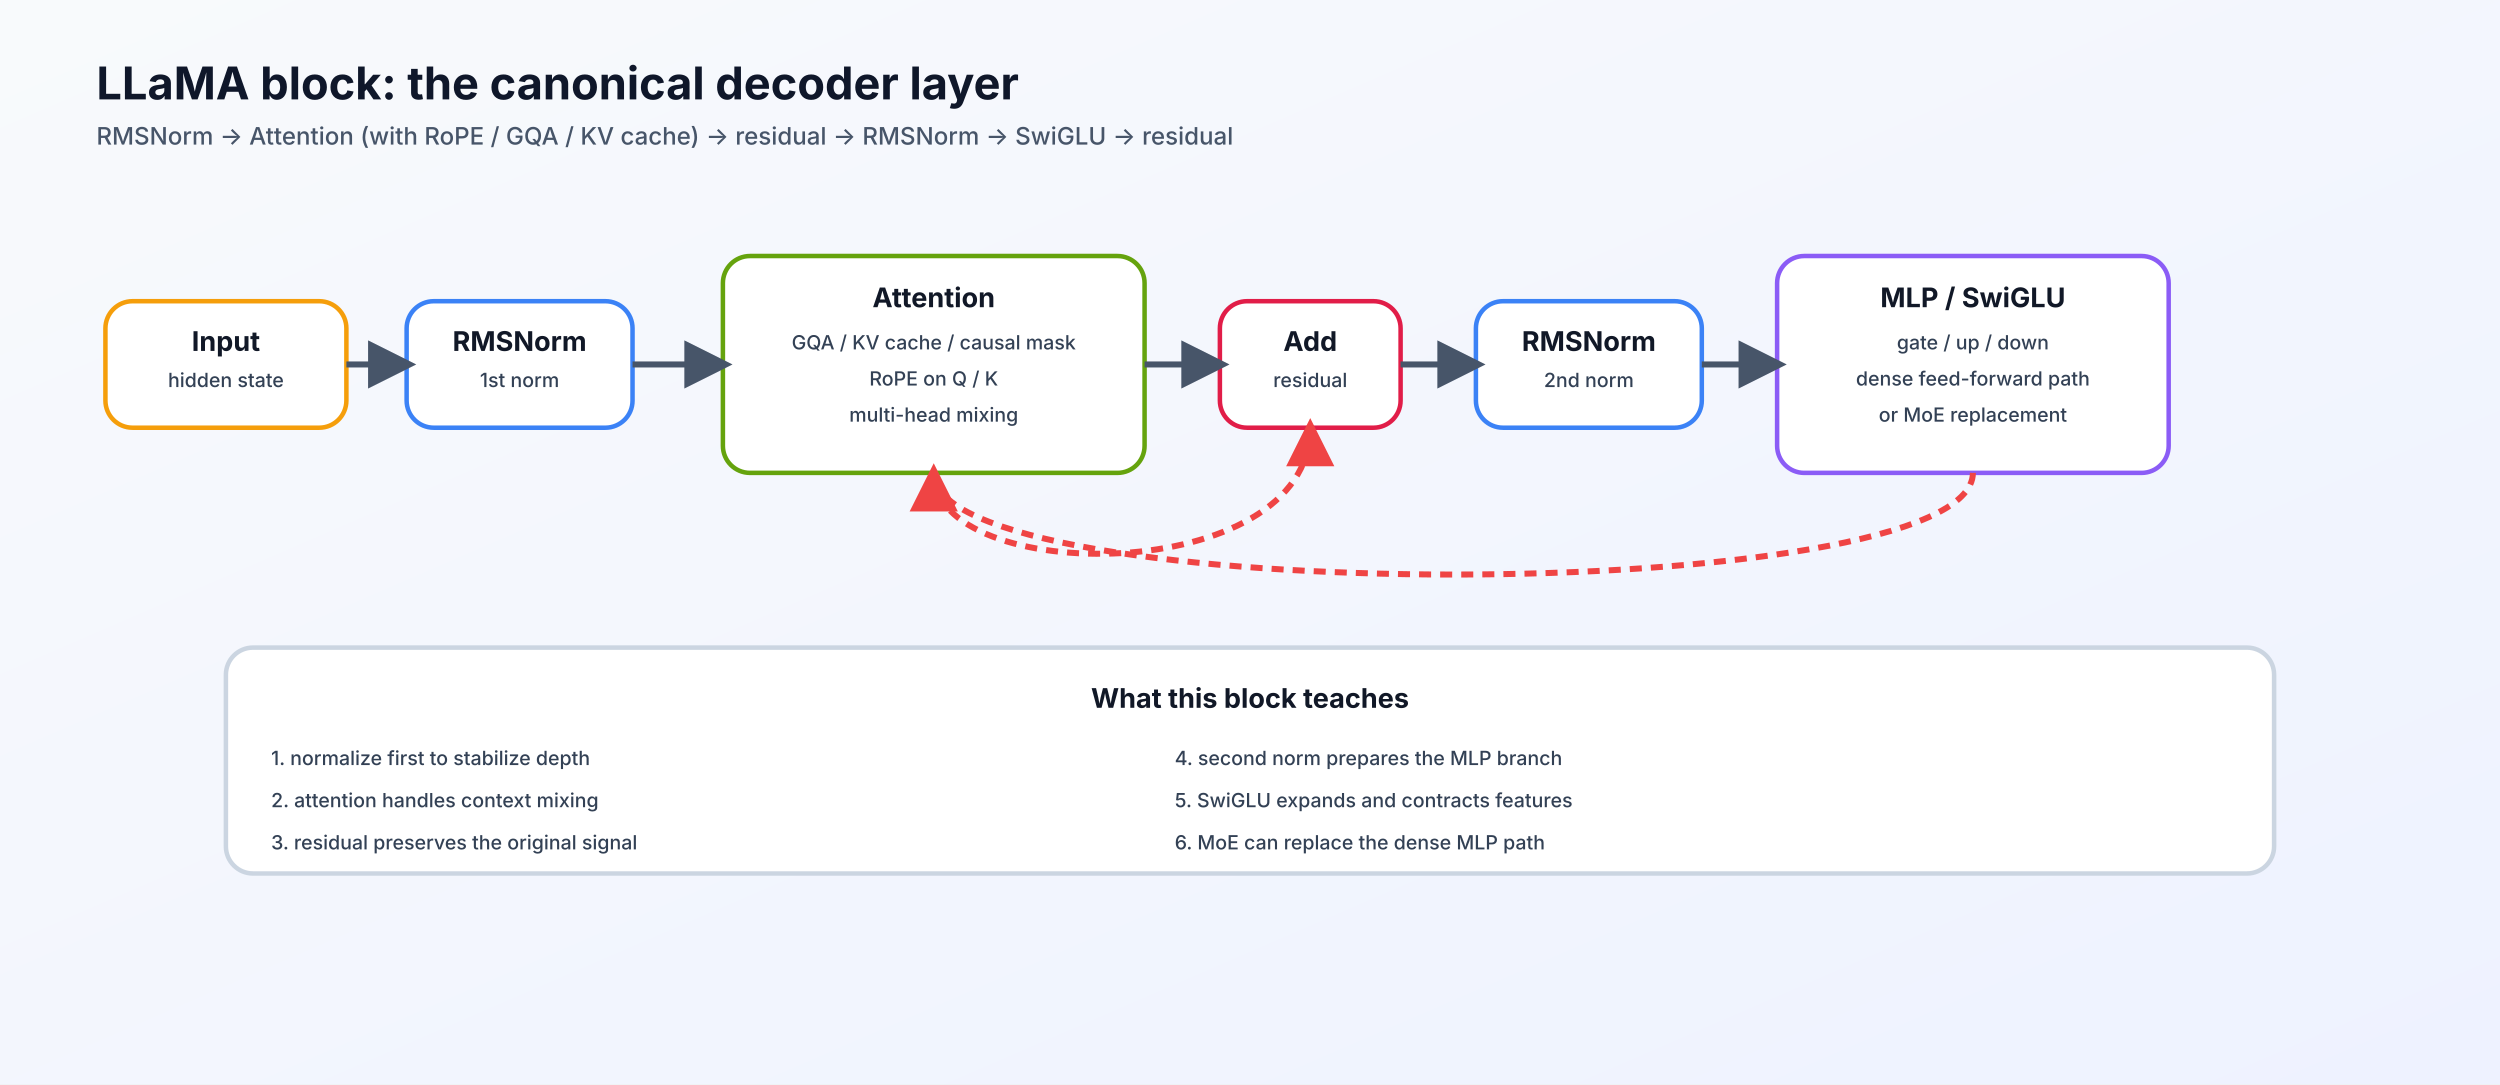
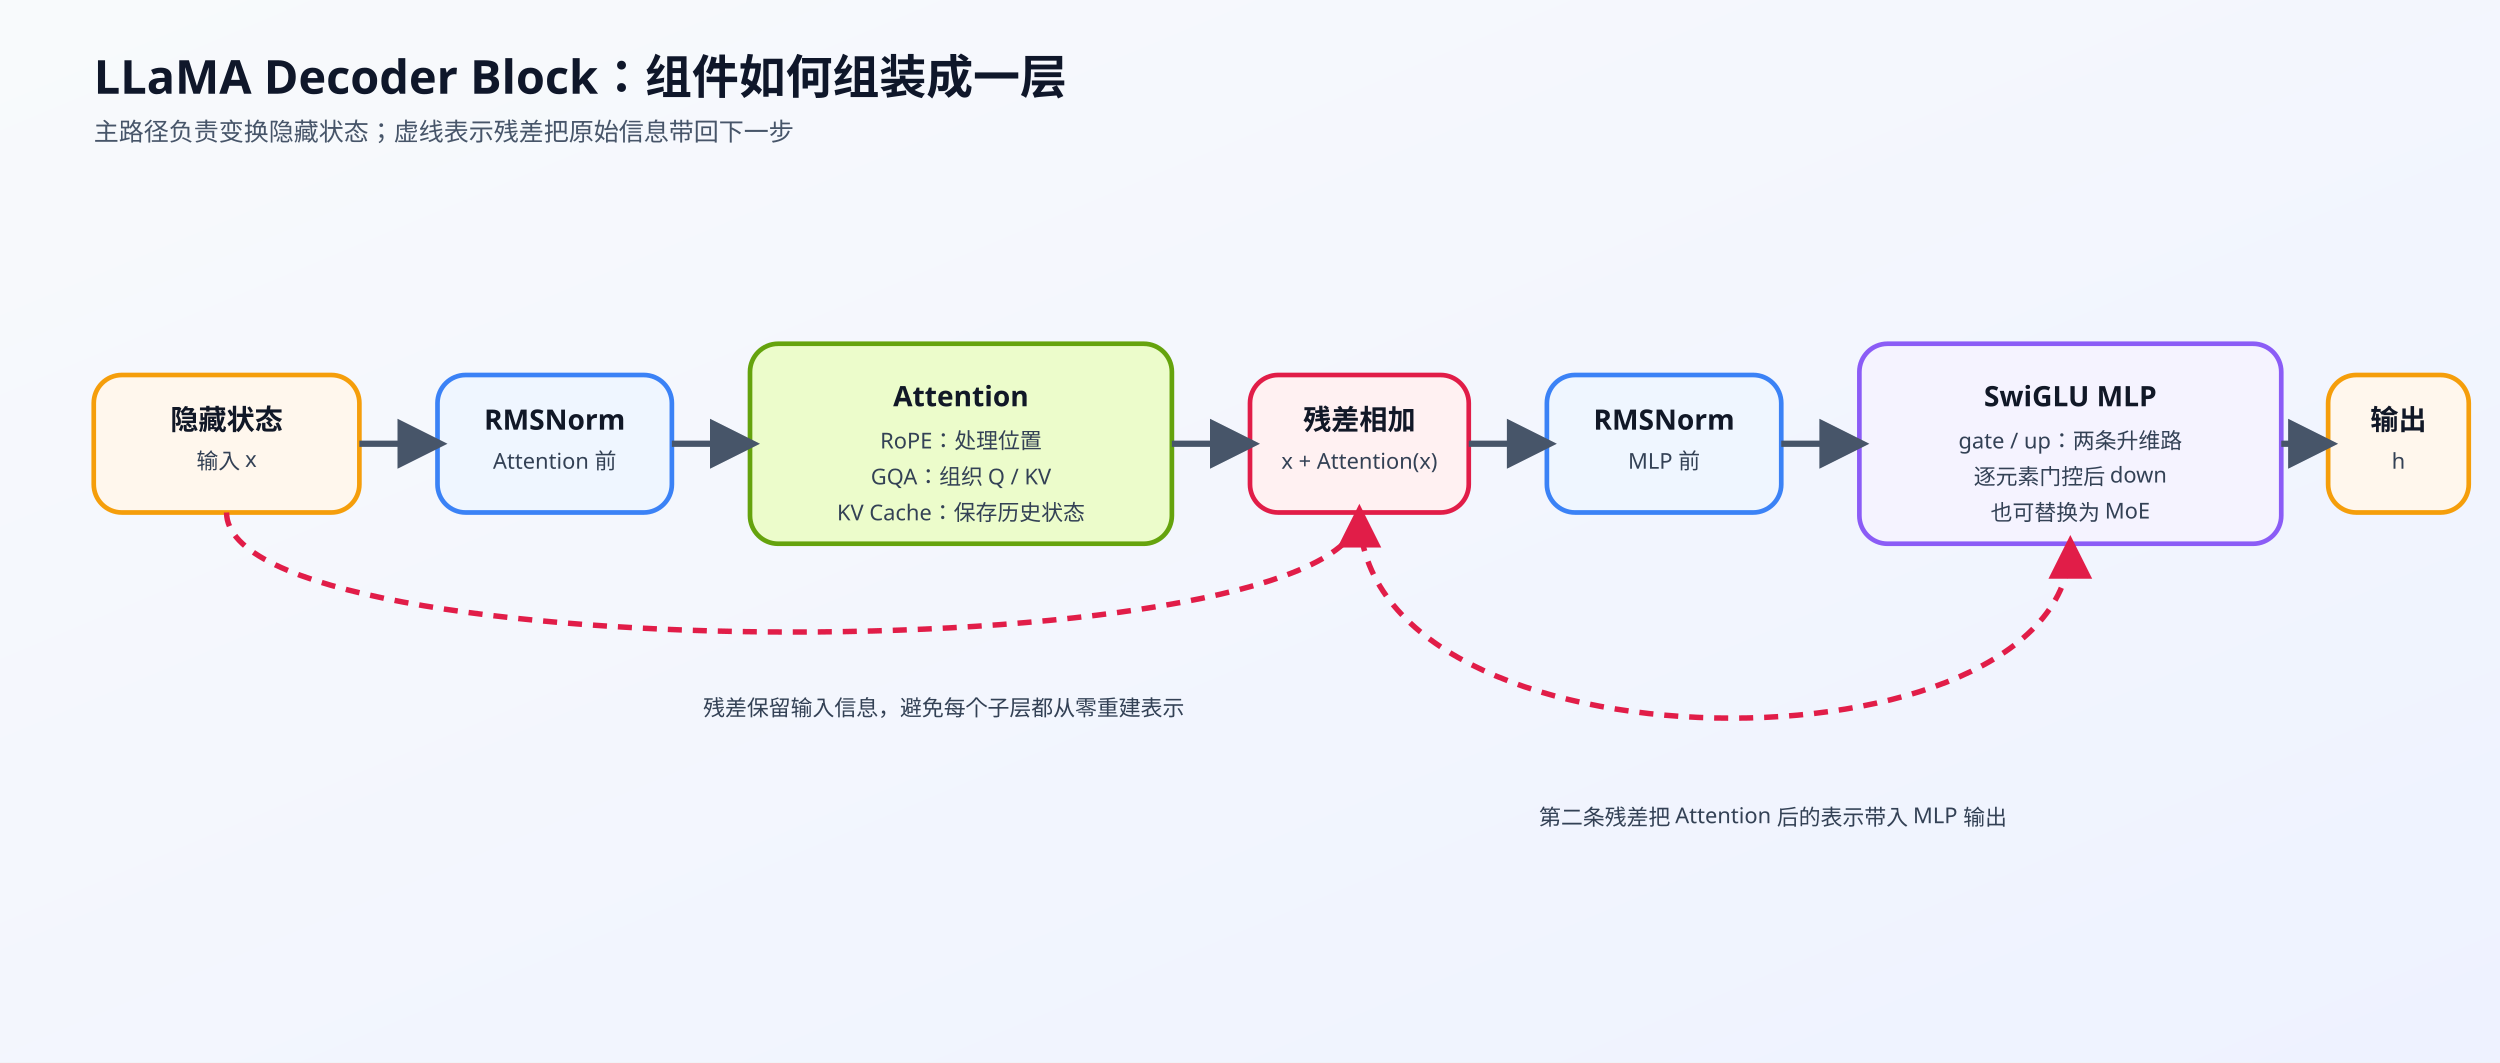
- <svg xmlns="http://www.w3.org/2000/svg" viewBox="0 0 1660 720" role="img" aria-labelledby="title desc">
+ <svg xmlns="http://www.w3.org/2000/svg" viewBox="0 0 1600 680" role="img" aria-labelledby="title desc">
  <defs>
    <linearGradient id="bg" x1="0" x2="1" y1="0" y2="1">
      <stop offset="0%" stop-color="#f8fafc" />
      <stop offset="100%" stop-color="#eef2ff" />
    </linearGradient>
    <style>
-       .title { font: 700 30px "Inter", "Noto Sans SC", sans-serif; fill: #0f172a; }
-       .sub { font: 500 16px "Inter", "Noto Sans SC", sans-serif; fill: #475569; }
-       .box { fill: #ffffff; stroke-width: 3; rx: 18; ry: 18; }
-       .label { font: 700 18px "Inter", "Noto Sans SC", sans-serif; fill: #111827; }
-       .small { font: 500 13px "Inter", "Noto Sans SC", sans-serif; fill: #334155; }
-       .arrow { stroke: #475569; stroke-width: 4; fill: none; marker-end: url(#arrow); }
-       .res { stroke: #ef4444; stroke-width: 4; fill: none; stroke-dasharray: 8 6; marker-end: url(#arrowRed); }
+       .title { font-family: "Noto Sans SC", "Microsoft YaHei", sans-serif; font-size: 30px; font-weight: 700; fill: #0f172a; }
+       .sub { font-family: "Noto Sans SC", "Microsoft YaHei", sans-serif; font-size: 16px; font-weight: 500; fill: #475569; }
+       .label { font-family: "Noto Sans SC", "Microsoft YaHei", sans-serif; font-size: 18px; font-weight: 700; fill: #111827; }
+       .small { font-family: "Noto Sans SC", "Microsoft YaHei", sans-serif; font-size: 14px; font-weight: 500; fill: #334155; }
+       .box { stroke-width: 3; rx: 18; ry: 18; }
+       .flow { stroke: #475569; stroke-width: 4; fill: none; marker-end: url(#arrow); }
+       .residual { stroke: #e11d48; stroke-width: 3.5; stroke-dasharray: 9 7; fill: none; marker-end: url(#arrowRed); }
    </style>
    <marker id="arrow" viewBox="0 0 10 10" refX="8" refY="5" markerWidth="8" markerHeight="8" orient="auto">
-       <path d="M 0 0 L 10 5 L 0 10 z" fill="#475569" />
+       <path d="M0 0 L10 5 L0 10 Z" fill="#475569" />
    </marker>
    <marker id="arrowRed" viewBox="0 0 10 10" refX="8" refY="5" markerWidth="8" markerHeight="8" orient="auto">
-       <path d="M 0 0 L 10 5 L 0 10 z" fill="#ef4444" />
+       <path d="M0 0 L10 5 L0 10 Z" fill="#e11d48" />
    </marker>
  </defs>
-   <rect width="1660" height="720" fill="url(#bg)" />
-   <text x="64" y="66" class="title">LLaMA block: the canonical decoder layer</text>
-   <text x="64" y="96" class="sub">RMSNorm -&gt; Attention (with RoPE / GQA / KV cache) -&gt; residual -&gt; RMSNorm -&gt; SwiGLU -&gt; residual</text>
-   <rect x="70" y="200" width="160" height="84" class="box" fill="#fff7ed" stroke="#f59e0b" />
-   <text x="150" y="233" text-anchor="middle" class="label">Input</text>
-   <text x="150" y="257" text-anchor="middle" class="small">hidden state</text>
-   <rect x="270" y="200" width="150" height="84" class="box" fill="#eff6ff" stroke="#3b82f6" />
-   <text x="345" y="233" text-anchor="middle" class="label">RMSNorm</text>
-   <text x="345" y="257" text-anchor="middle" class="small">1st norm</text>
-   <rect x="480" y="170" width="280" height="144" class="box" fill="#ecfccb" stroke="#65a30d" />
-   <text x="620" y="204" text-anchor="middle" class="label">Attention</text>
-   <text x="620" y="232" text-anchor="middle" class="small">GQA / KV cache / causal mask</text>
-   <text x="620" y="256" text-anchor="middle" class="small">RoPE on Q / K</text>
-   <text x="620" y="280" text-anchor="middle" class="small">multi-head mixing</text>
-   <rect x="810" y="200" width="120" height="84" class="box" fill="#fff1f2" stroke="#e11d48" />
-   <text x="870" y="233" text-anchor="middle" class="label">Add</text>
-   <text x="870" y="257" text-anchor="middle" class="small">residual</text>
-   <rect x="980" y="200" width="150" height="84" class="box" fill="#eff6ff" stroke="#3b82f6" />
-   <text x="1055" y="233" text-anchor="middle" class="label">RMSNorm</text>
-   <text x="1055" y="257" text-anchor="middle" class="small">2nd norm</text>
-   <rect x="1180" y="170" width="260" height="144" class="box" fill="#f5f3ff" stroke="#8b5cf6" />
-   <text x="1310" y="204" text-anchor="middle" class="label">MLP / SwiGLU</text>
-   <text x="1310" y="232" text-anchor="middle" class="small">gate / up / down</text>
-   <text x="1310" y="256" text-anchor="middle" class="small">dense feed-forward path</text>
-   <text x="1310" y="280" text-anchor="middle" class="small">or MoE replacement</text>
-   <path d="M 230 242 L 270 242" class="arrow" />
-   <path d="M 420 242 L 480 242" class="arrow" />
-   <path d="M 760 242 L 810 242" class="arrow" />
-   <path d="M 930 242 L 980 242" class="arrow" />
-   <path d="M 1130 242 L 1180 242" class="arrow" />
-   <path d="M 620 314 C 620 390 870 390 870 284" class="res" />
-   <path d="M 1310 314 C 1310 404 620 404 620 314" class="res" />
-   <rect x="150" y="430" width="1360" height="150" class="box" fill="#ffffff" stroke="#cbd5e1" />
-   <text x="830" y="470" text-anchor="middle" class="label">What this block teaches</text>
-   <text x="180" y="508" class="small">1. normalize first to stabilize depth</text>
-   <text x="180" y="536" class="small">2. attention handles context mixing</text>
-   <text x="180" y="564" class="small">3. residual preserves the original signal</text>
-   <text x="780" y="508" class="small">4. second norm prepares the MLP branch</text>
-   <text x="780" y="536" class="small">5. SwiGLU expands and contracts features</text>
-   <text x="780" y="564" class="small">6. MoE can replace the dense MLP path</text>
+   <rect width="1600" height="680" fill="url(#bg)" />
+   <text x="60" y="60" class="title">LLaMA Decoder Block：组件如何组装成一层</text>
+   <text x="60" y="90" class="sub">主路径负责变换隐藏状态；虚线表示残差把原始信息带回下一步</text>
+   <rect x="60" y="240" width="170" height="88" class="box" fill="#fff7ed" stroke="#f59e0b" />
+   <text x="145" y="275" text-anchor="middle" class="label">隐藏状态</text>
+   <text x="145" y="300" text-anchor="middle" class="small">输入 x</text>
+   <rect x="280" y="240" width="150" height="88" class="box" fill="#eff6ff" stroke="#3b82f6" />
+   <text x="355" y="275" text-anchor="middle" class="label">RMSNorm</text>
+   <text x="355" y="300" text-anchor="middle" class="small">Attention 前</text>
+   <rect x="480" y="220" width="270" height="128" class="box" fill="#ecfccb" stroke="#65a30d" />
+   <text x="615" y="260" text-anchor="middle" class="label">Attention</text>
+   <text x="615" y="287" text-anchor="middle" class="small">RoPE：处理位置</text>
+   <text x="615" y="310" text-anchor="middle" class="small">GQA：组织 Q / KV</text>
+   <text x="615" y="333" text-anchor="middle" class="small">KV Cache：保存历史状态</text>
+   <rect x="800" y="240" width="140" height="88" class="box" fill="#fff1f2" stroke="#e11d48" />
+   <text x="870" y="275" text-anchor="middle" class="label">残差相加</text>
+   <text x="870" y="300" text-anchor="middle" class="small">x + Attention(x)</text>
+   <rect x="990" y="240" width="150" height="88" class="box" fill="#eff6ff" stroke="#3b82f6" />
+   <text x="1065" y="275" text-anchor="middle" class="label">RMSNorm</text>
+   <text x="1065" y="300" text-anchor="middle" class="small">MLP 前</text>
+   <rect x="1190" y="220" width="270" height="128" class="box" fill="#f5f3ff" stroke="#8b5cf6" />
+   <text x="1325" y="260" text-anchor="middle" class="label">SwiGLU MLP</text>
+   <text x="1325" y="287" text-anchor="middle" class="small">gate / up：两条升维路</text>
+   <text x="1325" y="310" text-anchor="middle" class="small">逐元素门控后 down</text>
+   <text x="1325" y="333" text-anchor="middle" class="small">也可替换为 MoE</text>
+   <rect x="1490" y="240" width="90" height="88" class="box" fill="#fff7ed" stroke="#f59e0b" />
+   <text x="1535" y="275" text-anchor="middle" class="label">输出</text>
+   <text x="1535" y="300" text-anchor="middle" class="small">h</text>
+   <path d="M230 284 L280 284" class="flow" />
+   <path d="M430 284 L480 284" class="flow" />
+   <path d="M750 284 L800 284" class="flow" />
+   <path d="M940 284 L990 284" class="flow" />
+   <path d="M1140 284 L1190 284" class="flow" />
+   <path d="M1460 284 L1490 284" class="flow" />
+   <path d="M145 328 C145 430 870 430 870 328" class="residual" />
+   <path d="M870 328 C870 500 1325 500 1325 348" class="residual" />
+   <text x="450" y="458" class="small" fill="#be123c">残差保留输入信息，避免每个子层都从零重建表示</text>
+   <text x="985" y="528" class="small" fill="#be123c">第二条残差把 Attention 后的表示带入 MLP 输出</text>
</svg>
